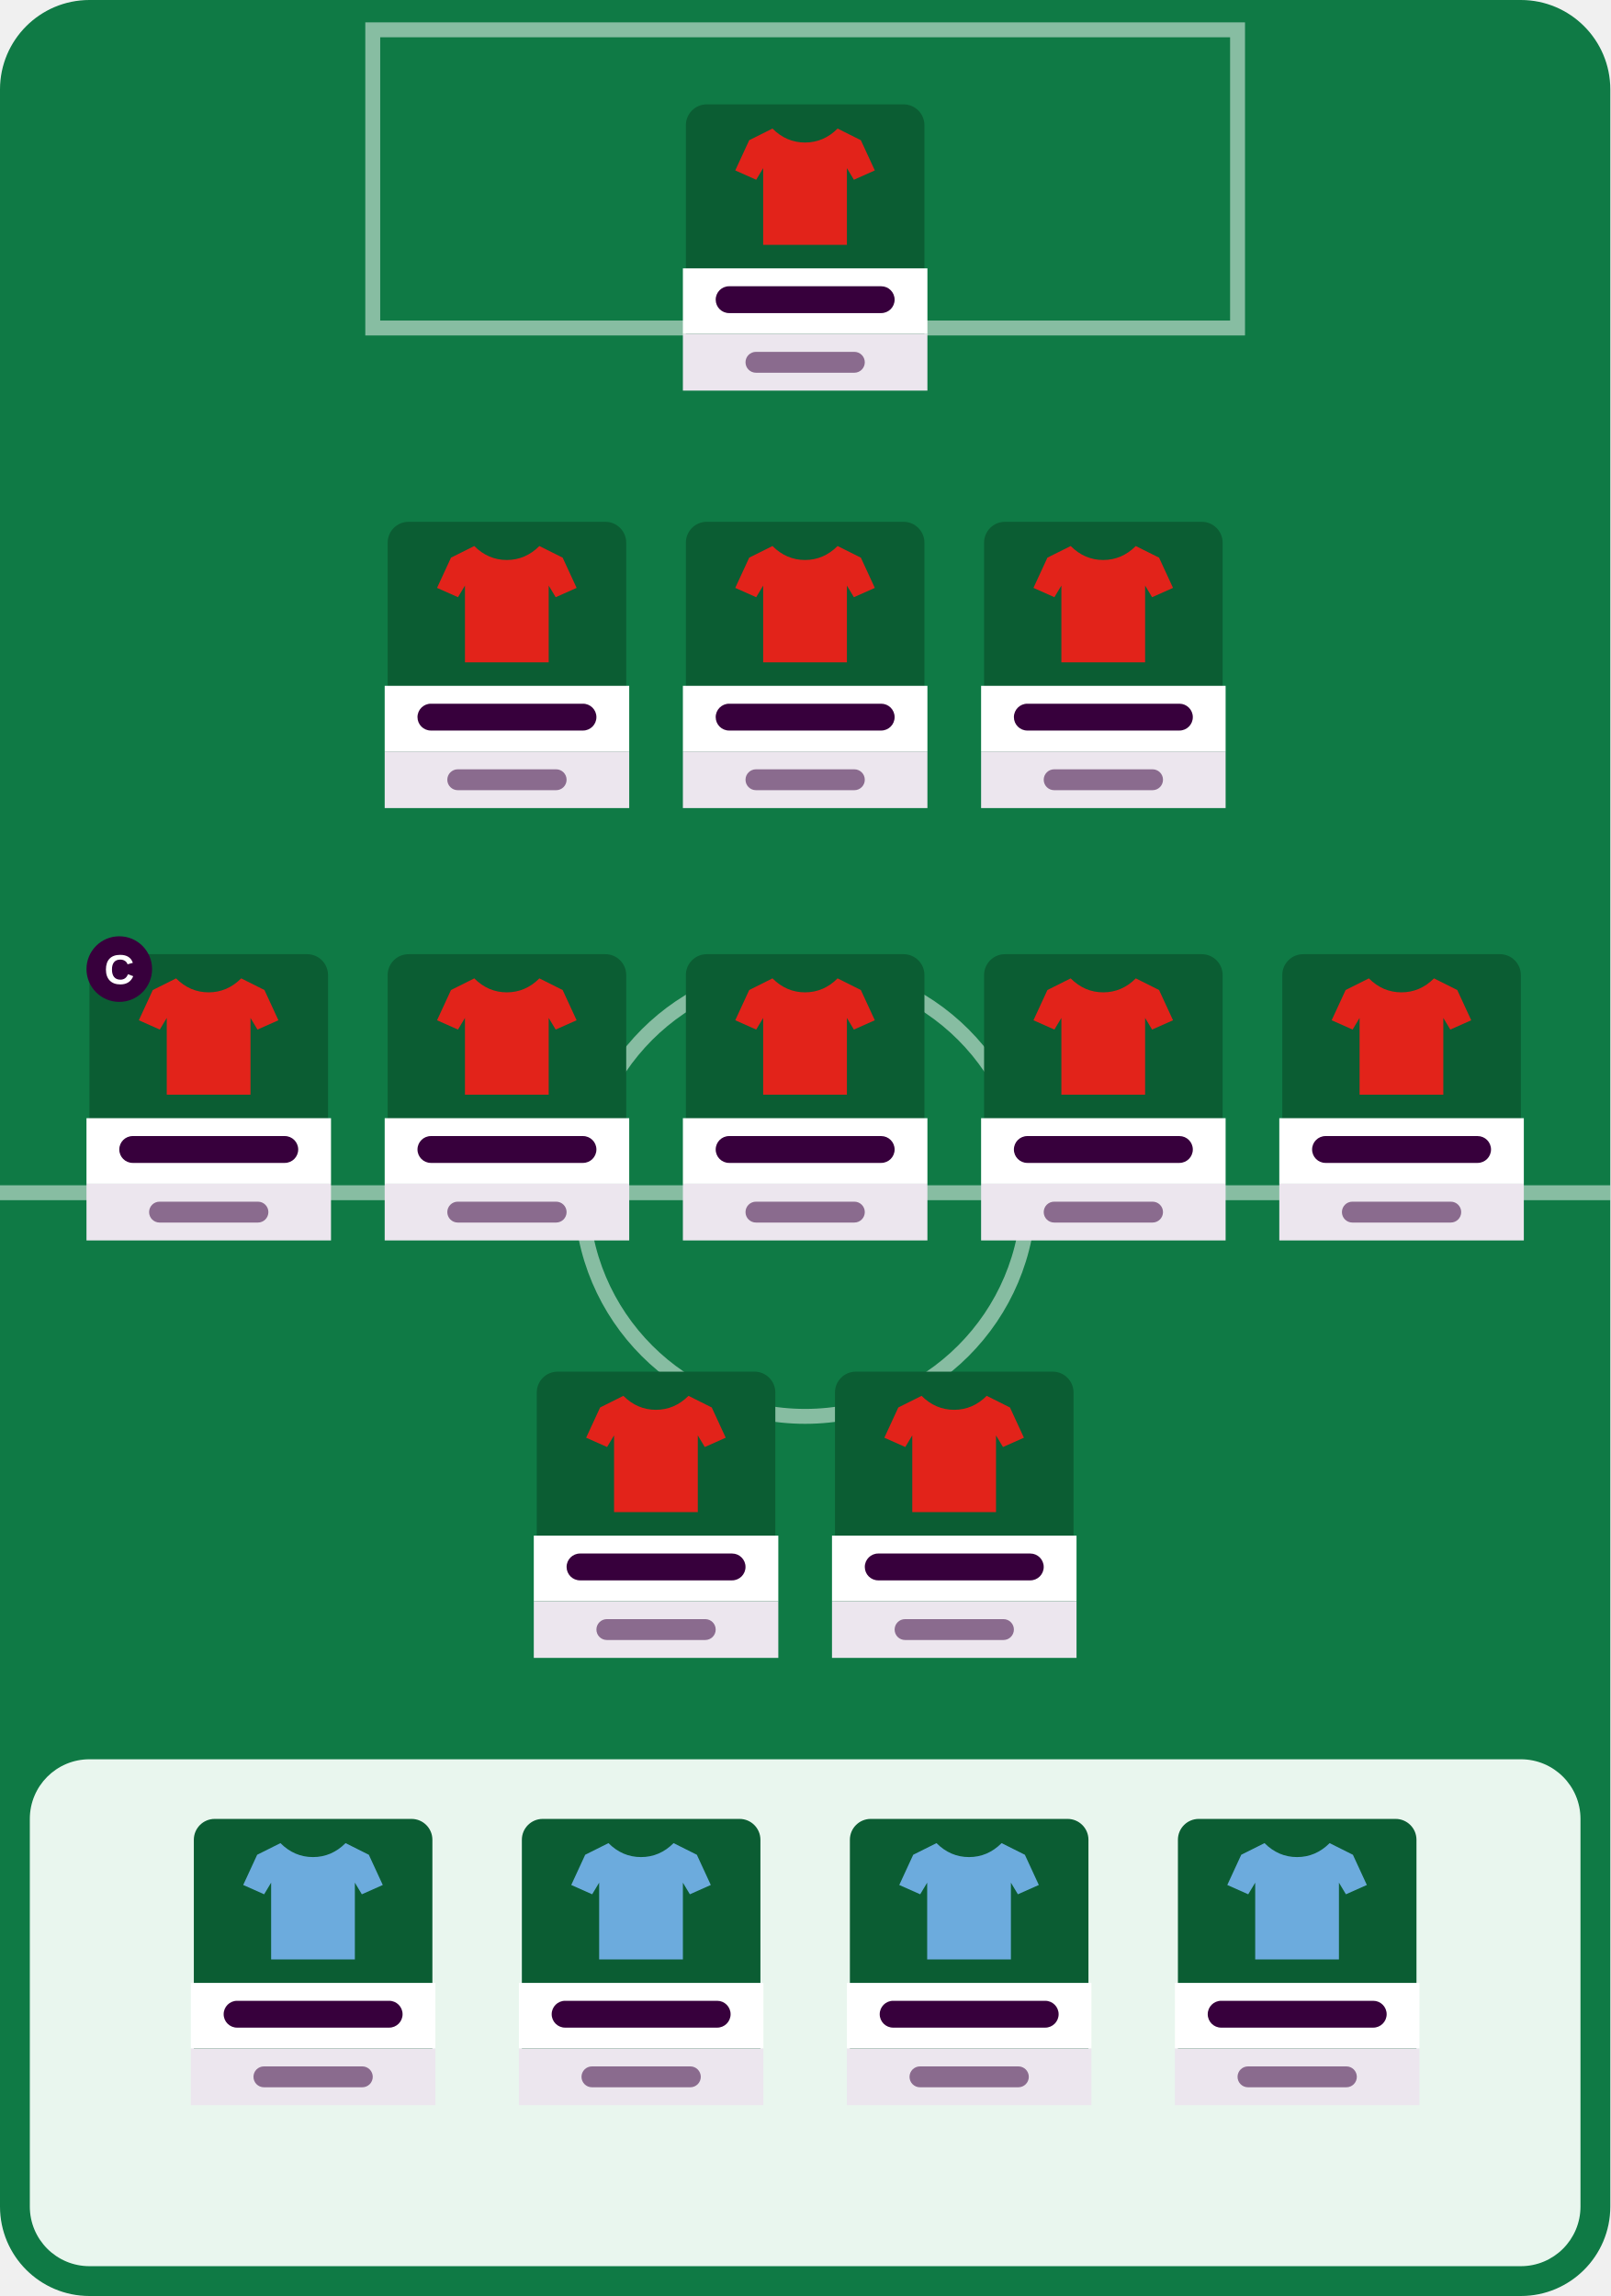
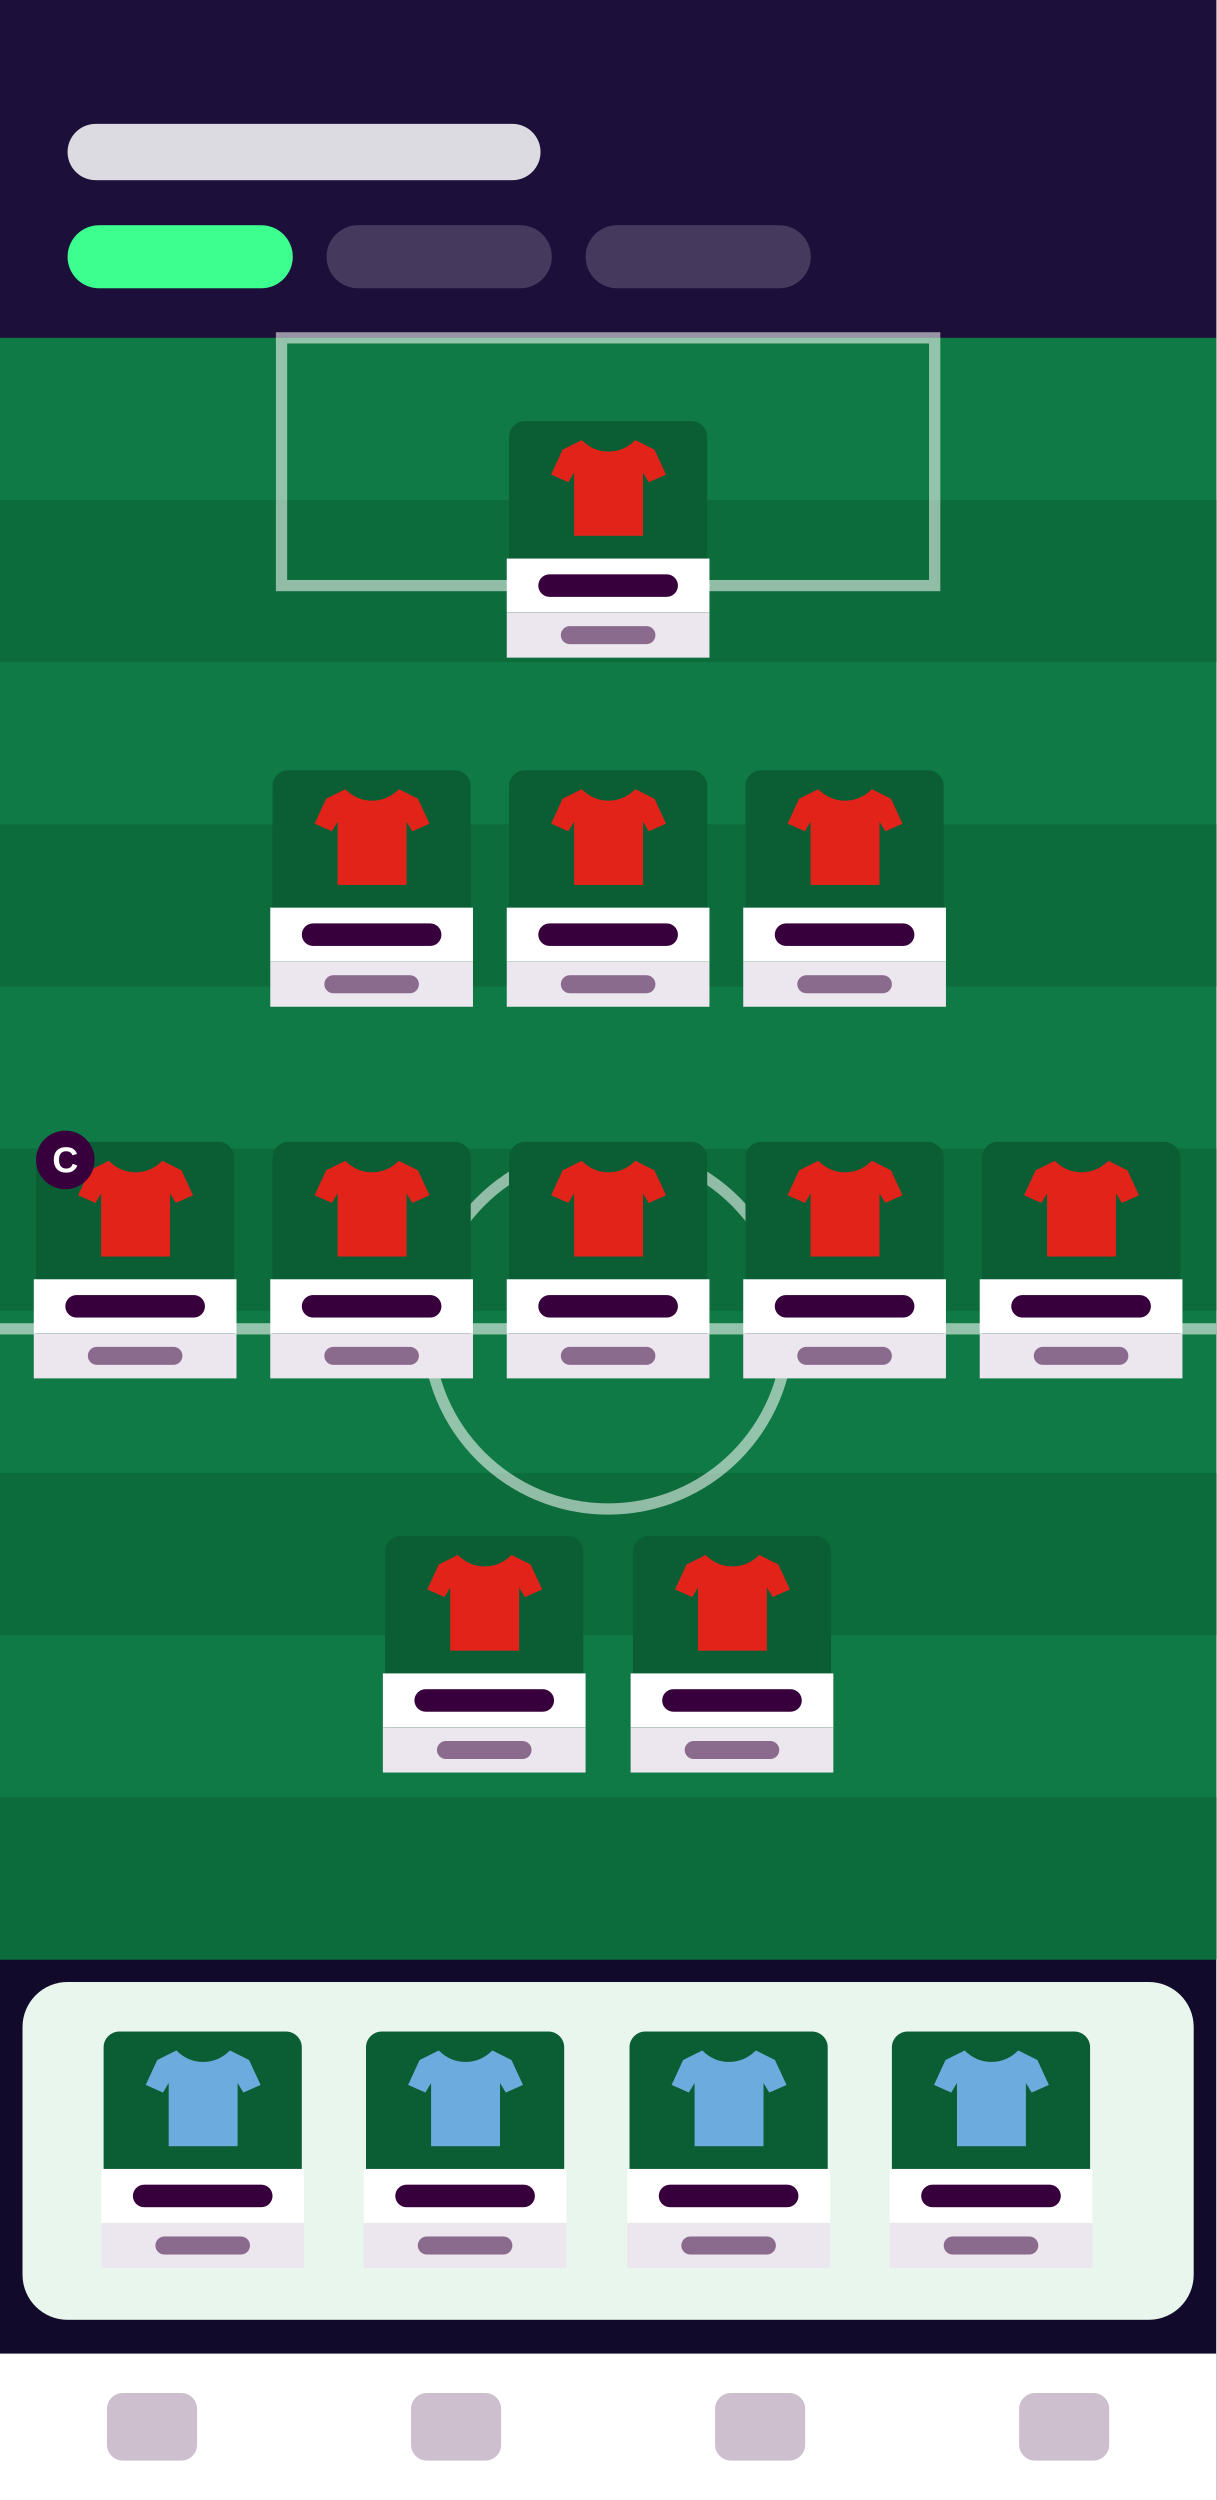
- <svg xmlns="http://www.w3.org/2000/svg" viewBox="0 0 1080 1540" role="img" aria-label="Example of a Pick Team screenshot">
-   <rect width="1080" height="1540" rx="60" fill="#0f7a45" />
-   <g fill="none" stroke="#fff" stroke-opacity=".5" stroke-width="10">
-     <rect x="250" y="20" width="580" height="200" />
-     <line x1="0" y1="800" x2="1080" y2="800" />
-     <circle cx="540" cy="800" r="150" />
+ <svg xmlns="http://www.w3.org/2000/svg" viewBox="0 0 1080 2220" role="img" aria-label="Example of a Pick Team screenshot">
+   <rect width="1080" height="2220" fill="#120a2a" />
+   <rect x="0" y="0" width="1080" height="300" fill="#1c0f3a" />
+   <rect x="60" y="110" width="420" height="50" rx="25" fill="#ffffff" opacity=".85" />
+   <rect x="60" y="200" width="200" height="56" rx="28" fill="#3cff8f" />
+   <rect x="290" y="200" width="200" height="56" rx="28" fill="#ffffff" opacity=".18" />
+   <rect x="520" y="200" width="200" height="56" rx="28" fill="#ffffff" opacity=".18" />
+   <rect x="0" y="300" width="1080" height="1440" fill="#0f7a45" />
+   <rect x="0" y="444" width="1080" height="144" fill="#0c6c3c" />
+   <rect x="0" y="732" width="1080" height="144" fill="#0c6c3c" />
+   <rect x="0" y="1020" width="1080" height="144" fill="#0c6c3c" />
+   <rect x="0" y="1308" width="1080" height="144" fill="#0c6c3c" />
+   <rect x="0" y="1596" width="1080" height="144" fill="#0c6c3c" />
+   <g fill="none" stroke="#fff" stroke-opacity=".55" stroke-width="10">
+     <rect x="250" y="300" width="580" height="220" />
+     <line x1="0" y1="1180" x2="1080" y2="1180" />
+     <circle cx="540" cy="1180" r="160" />
  </g>
-   <rect x="460" y="70" width="160" height="190" rx="14" fill="#0b5d33" />
-   <path transform="translate(490 80) scale(1.56)" d="M18 4 L8 9 L2 22 L11 26 L14 21 L14 54 L50 54 L50 21 L53 26 L62 22 L56 9 L46 4 Q40 10 32 10 Q24 10 18 4 Z" fill="#e2231a" />
-   <rect x="458" y="180" width="164" height="44" fill="#fff" />
-   <rect x="480" y="192" width="120" height="18" rx="9" fill="#37003c" />
-   <rect x="458" y="224" width="164" height="38" fill="#ece6ee" />
-   <rect x="500" y="236" width="80" height="14" rx="7" fill="#8a6b8e" />
-   <rect x="260" y="350" width="160" height="190" rx="14" fill="#0b5d33" />
-   <path transform="translate(290 360) scale(1.56)" d="M18 4 L8 9 L2 22 L11 26 L14 21 L14 54 L50 54 L50 21 L53 26 L62 22 L56 9 L46 4 Q40 10 32 10 Q24 10 18 4 Z" fill="#e2231a" />
-   <rect x="258" y="460" width="164" height="44" fill="#fff" />
-   <rect x="280" y="472" width="120" height="18" rx="9" fill="#37003c" />
-   <rect x="258" y="504" width="164" height="38" fill="#ece6ee" />
-   <rect x="300" y="516" width="80" height="14" rx="7" fill="#8a6b8e" />
-   <rect x="460" y="350" width="160" height="190" rx="14" fill="#0b5d33" />
-   <path transform="translate(490 360) scale(1.56)" d="M18 4 L8 9 L2 22 L11 26 L14 21 L14 54 L50 54 L50 21 L53 26 L62 22 L56 9 L46 4 Q40 10 32 10 Q24 10 18 4 Z" fill="#e2231a" />
-   <rect x="458" y="460" width="164" height="44" fill="#fff" />
-   <rect x="480" y="472" width="120" height="18" rx="9" fill="#37003c" />
-   <rect x="458" y="504" width="164" height="38" fill="#ece6ee" />
-   <rect x="500" y="516" width="80" height="14" rx="7" fill="#8a6b8e" />
-   <rect x="660" y="350" width="160" height="190" rx="14" fill="#0b5d33" />
-   <path transform="translate(690 360) scale(1.56)" d="M18 4 L8 9 L2 22 L11 26 L14 21 L14 54 L50 54 L50 21 L53 26 L62 22 L56 9 L46 4 Q40 10 32 10 Q24 10 18 4 Z" fill="#e2231a" />
-   <rect x="658" y="460" width="164" height="44" fill="#fff" />
-   <rect x="680" y="472" width="120" height="18" rx="9" fill="#37003c" />
-   <rect x="658" y="504" width="164" height="38" fill="#ece6ee" />
-   <rect x="700" y="516" width="80" height="14" rx="7" fill="#8a6b8e" />
-   <rect x="60" y="640" width="160" height="190" rx="14" fill="#0b5d33" />
-   <path transform="translate(90 650) scale(1.56)" d="M18 4 L8 9 L2 22 L11 26 L14 21 L14 54 L50 54 L50 21 L53 26 L62 22 L56 9 L46 4 Q40 10 32 10 Q24 10 18 4 Z" fill="#e2231a" />
-   <rect x="58" y="750" width="164" height="44" fill="#fff" />
-   <rect x="80" y="762" width="120" height="18" rx="9" fill="#37003c" />
-   <rect x="58" y="794" width="164" height="38" fill="#ece6ee" />
-   <rect x="100" y="806" width="80" height="14" rx="7" fill="#8a6b8e" />
-   <rect x="260" y="640" width="160" height="190" rx="14" fill="#0b5d33" />
-   <path transform="translate(290 650) scale(1.56)" d="M18 4 L8 9 L2 22 L11 26 L14 21 L14 54 L50 54 L50 21 L53 26 L62 22 L56 9 L46 4 Q40 10 32 10 Q24 10 18 4 Z" fill="#e2231a" />
-   <rect x="258" y="750" width="164" height="44" fill="#fff" />
-   <rect x="280" y="762" width="120" height="18" rx="9" fill="#37003c" />
-   <rect x="258" y="794" width="164" height="38" fill="#ece6ee" />
-   <rect x="300" y="806" width="80" height="14" rx="7" fill="#8a6b8e" />
-   <rect x="460" y="640" width="160" height="190" rx="14" fill="#0b5d33" />
-   <path transform="translate(490 650) scale(1.56)" d="M18 4 L8 9 L2 22 L11 26 L14 21 L14 54 L50 54 L50 21 L53 26 L62 22 L56 9 L46 4 Q40 10 32 10 Q24 10 18 4 Z" fill="#e2231a" />
-   <rect x="458" y="750" width="164" height="44" fill="#fff" />
-   <rect x="480" y="762" width="120" height="18" rx="9" fill="#37003c" />
-   <rect x="458" y="794" width="164" height="38" fill="#ece6ee" />
-   <rect x="500" y="806" width="80" height="14" rx="7" fill="#8a6b8e" />
-   <rect x="660" y="640" width="160" height="190" rx="14" fill="#0b5d33" />
-   <path transform="translate(690 650) scale(1.56)" d="M18 4 L8 9 L2 22 L11 26 L14 21 L14 54 L50 54 L50 21 L53 26 L62 22 L56 9 L46 4 Q40 10 32 10 Q24 10 18 4 Z" fill="#e2231a" />
-   <rect x="658" y="750" width="164" height="44" fill="#fff" />
-   <rect x="680" y="762" width="120" height="18" rx="9" fill="#37003c" />
-   <rect x="658" y="794" width="164" height="38" fill="#ece6ee" />
-   <rect x="700" y="806" width="80" height="14" rx="7" fill="#8a6b8e" />
-   <rect x="860" y="640" width="160" height="190" rx="14" fill="#0b5d33" />
-   <path transform="translate(890 650) scale(1.56)" d="M18 4 L8 9 L2 22 L11 26 L14 21 L14 54 L50 54 L50 21 L53 26 L62 22 L56 9 L46 4 Q40 10 32 10 Q24 10 18 4 Z" fill="#e2231a" />
-   <rect x="858" y="750" width="164" height="44" fill="#fff" />
-   <rect x="880" y="762" width="120" height="18" rx="9" fill="#37003c" />
-   <rect x="858" y="794" width="164" height="38" fill="#ece6ee" />
-   <rect x="900" y="806" width="80" height="14" rx="7" fill="#8a6b8e" />
-   <rect x="360" y="920" width="160" height="190" rx="14" fill="#0b5d33" />
-   <path transform="translate(390 930) scale(1.56)" d="M18 4 L8 9 L2 22 L11 26 L14 21 L14 54 L50 54 L50 21 L53 26 L62 22 L56 9 L46 4 Q40 10 32 10 Q24 10 18 4 Z" fill="#e2231a" />
-   <rect x="358" y="1030" width="164" height="44" fill="#fff" />
-   <rect x="380" y="1042" width="120" height="18" rx="9" fill="#37003c" />
-   <rect x="358" y="1074" width="164" height="38" fill="#ece6ee" />
-   <rect x="400" y="1086" width="80" height="14" rx="7" fill="#8a6b8e" />
-   <rect x="560" y="920" width="160" height="190" rx="14" fill="#0b5d33" />
-   <path transform="translate(590 930) scale(1.56)" d="M18 4 L8 9 L2 22 L11 26 L14 21 L14 54 L50 54 L50 21 L53 26 L62 22 L56 9 L46 4 Q40 10 32 10 Q24 10 18 4 Z" fill="#e2231a" />
-   <rect x="558" y="1030" width="164" height="44" fill="#fff" />
-   <rect x="580" y="1042" width="120" height="18" rx="9" fill="#37003c" />
-   <rect x="558" y="1074" width="164" height="38" fill="#ece6ee" />
-   <rect x="600" y="1086" width="80" height="14" rx="7" fill="#8a6b8e" />
-   <rect x="20" y="1180" width="1040" height="340" rx="40" fill="#e9f6ee" />
-   <rect x="130" y="1220" width="160" height="190" rx="14" fill="#0b5d33" />
-   <path transform="translate(160 1230) scale(1.56)" d="M18 4 L8 9 L2 22 L11 26 L14 21 L14 54 L50 54 L50 21 L53 26 L62 22 L56 9 L46 4 Q40 10 32 10 Q24 10 18 4 Z" fill="#6cabdd" />
-   <rect x="128" y="1330" width="164" height="44" fill="#fff" />
-   <rect x="150" y="1342" width="120" height="18" rx="9" fill="#37003c" />
-   <rect x="128" y="1374" width="164" height="38" fill="#ece6ee" />
-   <rect x="170" y="1386" width="80" height="14" rx="7" fill="#8a6b8e" />
-   <rect x="350" y="1220" width="160" height="190" rx="14" fill="#0b5d33" />
-   <path transform="translate(380 1230) scale(1.56)" d="M18 4 L8 9 L2 22 L11 26 L14 21 L14 54 L50 54 L50 21 L53 26 L62 22 L56 9 L46 4 Q40 10 32 10 Q24 10 18 4 Z" fill="#6cabdd" />
-   <rect x="348" y="1330" width="164" height="44" fill="#fff" />
-   <rect x="370" y="1342" width="120" height="18" rx="9" fill="#37003c" />
-   <rect x="348" y="1374" width="164" height="38" fill="#ece6ee" />
-   <rect x="390" y="1386" width="80" height="14" rx="7" fill="#8a6b8e" />
-   <rect x="570" y="1220" width="160" height="190" rx="14" fill="#0b5d33" />
-   <path transform="translate(600 1230) scale(1.56)" d="M18 4 L8 9 L2 22 L11 26 L14 21 L14 54 L50 54 L50 21 L53 26 L62 22 L56 9 L46 4 Q40 10 32 10 Q24 10 18 4 Z" fill="#6cabdd" />
-   <rect x="568" y="1330" width="164" height="44" fill="#fff" />
-   <rect x="590" y="1342" width="120" height="18" rx="9" fill="#37003c" />
-   <rect x="568" y="1374" width="164" height="38" fill="#ece6ee" />
-   <rect x="610" y="1386" width="80" height="14" rx="7" fill="#8a6b8e" />
-   <rect x="790" y="1220" width="160" height="190" rx="14" fill="#0b5d33" />
-   <path transform="translate(820 1230) scale(1.56)" d="M18 4 L8 9 L2 22 L11 26 L14 21 L14 54 L50 54 L50 21 L53 26 L62 22 L56 9 L46 4 Q40 10 32 10 Q24 10 18 4 Z" fill="#6cabdd" />
-   <rect x="788" y="1330" width="164" height="44" fill="#fff" />
-   <rect x="810" y="1342" width="120" height="18" rx="9" fill="#37003c" />
-   <rect x="788" y="1374" width="164" height="38" fill="#ece6ee" />
-   <rect x="830" y="1386" width="80" height="14" rx="7" fill="#8a6b8e" />
-   <circle cx="80" cy="650" r="22" fill="#37003c" />
-   <text x="80" y="660" text-anchor="middle" font-family="Arial" font-weight="700" font-size="28" fill="#fff">C</text>
+   <rect x="452" y="374" width="176" height="208" rx="14" fill="#0b5d33" />
+   <path transform="translate(486 384) scale(1.7)" d="M18 4 L8 9 L2 22 L11 26 L14 21 L14 54 L50 54 L50 21 L53 26 L62 22 L56 9 L46 4 Q40 10 32 10 Q24 10 18 4 Z" fill="#e2231a" />
+   <rect x="450" y="496" width="180" height="48" fill="#fff" />
+   <rect x="478" y="510" width="124" height="20" rx="10" fill="#37003c" />
+   <rect x="450" y="544" width="180" height="40" fill="#ece6ee" />
+   <rect x="498" y="556" width="84" height="16" rx="8" fill="#8a6b8e" />
+   <rect x="242" y="684" width="176" height="208" rx="14" fill="#0b5d33" />
+   <path transform="translate(276 694) scale(1.7)" d="M18 4 L8 9 L2 22 L11 26 L14 21 L14 54 L50 54 L50 21 L53 26 L62 22 L56 9 L46 4 Q40 10 32 10 Q24 10 18 4 Z" fill="#e2231a" />
+   <rect x="240" y="806" width="180" height="48" fill="#fff" />
+   <rect x="268" y="820" width="124" height="20" rx="10" fill="#37003c" />
+   <rect x="240" y="854" width="180" height="40" fill="#ece6ee" />
+   <rect x="288" y="866" width="84" height="16" rx="8" fill="#8a6b8e" />
+   <rect x="452" y="684" width="176" height="208" rx="14" fill="#0b5d33" />
+   <path transform="translate(486 694) scale(1.7)" d="M18 4 L8 9 L2 22 L11 26 L14 21 L14 54 L50 54 L50 21 L53 26 L62 22 L56 9 L46 4 Q40 10 32 10 Q24 10 18 4 Z" fill="#e2231a" />
+   <rect x="450" y="806" width="180" height="48" fill="#fff" />
+   <rect x="478" y="820" width="124" height="20" rx="10" fill="#37003c" />
+   <rect x="450" y="854" width="180" height="40" fill="#ece6ee" />
+   <rect x="498" y="866" width="84" height="16" rx="8" fill="#8a6b8e" />
+   <rect x="662" y="684" width="176" height="208" rx="14" fill="#0b5d33" />
+   <path transform="translate(696 694) scale(1.7)" d="M18 4 L8 9 L2 22 L11 26 L14 21 L14 54 L50 54 L50 21 L53 26 L62 22 L56 9 L46 4 Q40 10 32 10 Q24 10 18 4 Z" fill="#e2231a" />
+   <rect x="660" y="806" width="180" height="48" fill="#fff" />
+   <rect x="688" y="820" width="124" height="20" rx="10" fill="#37003c" />
+   <rect x="660" y="854" width="180" height="40" fill="#ece6ee" />
+   <rect x="708" y="866" width="84" height="16" rx="8" fill="#8a6b8e" />
+   <rect x="32" y="1014" width="176" height="208" rx="14" fill="#0b5d33" />
+   <path transform="translate(66 1024) scale(1.7)" d="M18 4 L8 9 L2 22 L11 26 L14 21 L14 54 L50 54 L50 21 L53 26 L62 22 L56 9 L46 4 Q40 10 32 10 Q24 10 18 4 Z" fill="#e2231a" />
+   <rect x="30" y="1136" width="180" height="48" fill="#fff" />
+   <rect x="58" y="1150" width="124" height="20" rx="10" fill="#37003c" />
+   <rect x="30" y="1184" width="180" height="40" fill="#ece6ee" />
+   <rect x="78" y="1196" width="84" height="16" rx="8" fill="#8a6b8e" />
+   <rect x="242" y="1014" width="176" height="208" rx="14" fill="#0b5d33" />
+   <path transform="translate(276 1024) scale(1.7)" d="M18 4 L8 9 L2 22 L11 26 L14 21 L14 54 L50 54 L50 21 L53 26 L62 22 L56 9 L46 4 Q40 10 32 10 Q24 10 18 4 Z" fill="#e2231a" />
+   <rect x="240" y="1136" width="180" height="48" fill="#fff" />
+   <rect x="268" y="1150" width="124" height="20" rx="10" fill="#37003c" />
+   <rect x="240" y="1184" width="180" height="40" fill="#ece6ee" />
+   <rect x="288" y="1196" width="84" height="16" rx="8" fill="#8a6b8e" />
+   <rect x="452" y="1014" width="176" height="208" rx="14" fill="#0b5d33" />
+   <path transform="translate(486 1024) scale(1.7)" d="M18 4 L8 9 L2 22 L11 26 L14 21 L14 54 L50 54 L50 21 L53 26 L62 22 L56 9 L46 4 Q40 10 32 10 Q24 10 18 4 Z" fill="#e2231a" />
+   <rect x="450" y="1136" width="180" height="48" fill="#fff" />
+   <rect x="478" y="1150" width="124" height="20" rx="10" fill="#37003c" />
+   <rect x="450" y="1184" width="180" height="40" fill="#ece6ee" />
+   <rect x="498" y="1196" width="84" height="16" rx="8" fill="#8a6b8e" />
+   <rect x="662" y="1014" width="176" height="208" rx="14" fill="#0b5d33" />
+   <path transform="translate(696 1024) scale(1.7)" d="M18 4 L8 9 L2 22 L11 26 L14 21 L14 54 L50 54 L50 21 L53 26 L62 22 L56 9 L46 4 Q40 10 32 10 Q24 10 18 4 Z" fill="#e2231a" />
+   <rect x="660" y="1136" width="180" height="48" fill="#fff" />
+   <rect x="688" y="1150" width="124" height="20" rx="10" fill="#37003c" />
+   <rect x="660" y="1184" width="180" height="40" fill="#ece6ee" />
+   <rect x="708" y="1196" width="84" height="16" rx="8" fill="#8a6b8e" />
+   <rect x="872" y="1014" width="176" height="208" rx="14" fill="#0b5d33" />
+   <path transform="translate(906 1024) scale(1.7)" d="M18 4 L8 9 L2 22 L11 26 L14 21 L14 54 L50 54 L50 21 L53 26 L62 22 L56 9 L46 4 Q40 10 32 10 Q24 10 18 4 Z" fill="#e2231a" />
+   <rect x="870" y="1136" width="180" height="48" fill="#fff" />
+   <rect x="898" y="1150" width="124" height="20" rx="10" fill="#37003c" />
+   <rect x="870" y="1184" width="180" height="40" fill="#ece6ee" />
+   <rect x="918" y="1196" width="84" height="16" rx="8" fill="#8a6b8e" />
+   <rect x="342" y="1364" width="176" height="208" rx="14" fill="#0b5d33" />
+   <path transform="translate(376 1374) scale(1.7)" d="M18 4 L8 9 L2 22 L11 26 L14 21 L14 54 L50 54 L50 21 L53 26 L62 22 L56 9 L46 4 Q40 10 32 10 Q24 10 18 4 Z" fill="#e2231a" />
+   <rect x="340" y="1486" width="180" height="48" fill="#fff" />
+   <rect x="368" y="1500" width="124" height="20" rx="10" fill="#37003c" />
+   <rect x="340" y="1534" width="180" height="40" fill="#ece6ee" />
+   <rect x="388" y="1546" width="84" height="16" rx="8" fill="#8a6b8e" />
+   <rect x="562" y="1364" width="176" height="208" rx="14" fill="#0b5d33" />
+   <path transform="translate(596 1374) scale(1.7)" d="M18 4 L8 9 L2 22 L11 26 L14 21 L14 54 L50 54 L50 21 L53 26 L62 22 L56 9 L46 4 Q40 10 32 10 Q24 10 18 4 Z" fill="#e2231a" />
+   <rect x="560" y="1486" width="180" height="48" fill="#fff" />
+   <rect x="588" y="1500" width="124" height="20" rx="10" fill="#37003c" />
+   <rect x="560" y="1534" width="180" height="40" fill="#ece6ee" />
+   <rect x="608" y="1546" width="84" height="16" rx="8" fill="#8a6b8e" />
+   <circle cx="58" cy="1030" r="26" fill="#37003c" />
+   <text x="58" y="1041" text-anchor="middle" font-family="Arial" font-weight="700" font-size="32" fill="#fff">C</text>
+   <rect x="20" y="1760" width="1040" height="300" rx="40" fill="#e9f6ee" />
+   <rect x="92" y="1804" width="176" height="208" rx="14" fill="#0b5d33" />
+   <path transform="translate(126 1814) scale(1.7)" d="M18 4 L8 9 L2 22 L11 26 L14 21 L14 54 L50 54 L50 21 L53 26 L62 22 L56 9 L46 4 Q40 10 32 10 Q24 10 18 4 Z" fill="#6cabdd" />
+   <rect x="90" y="1926" width="180" height="48" fill="#fff" />
+   <rect x="118" y="1940" width="124" height="20" rx="10" fill="#37003c" />
+   <rect x="90" y="1974" width="180" height="40" fill="#ece6ee" />
+   <rect x="138" y="1986" width="84" height="16" rx="8" fill="#8a6b8e" />
+   <rect x="325" y="1804" width="176" height="208" rx="14" fill="#0b5d33" />
+   <path transform="translate(359 1814) scale(1.7)" d="M18 4 L8 9 L2 22 L11 26 L14 21 L14 54 L50 54 L50 21 L53 26 L62 22 L56 9 L46 4 Q40 10 32 10 Q24 10 18 4 Z" fill="#6cabdd" />
+   <rect x="323" y="1926" width="180" height="48" fill="#fff" />
+   <rect x="351" y="1940" width="124" height="20" rx="10" fill="#37003c" />
+   <rect x="323" y="1974" width="180" height="40" fill="#ece6ee" />
+   <rect x="371" y="1986" width="84" height="16" rx="8" fill="#8a6b8e" />
+   <rect x="559" y="1804" width="176" height="208" rx="14" fill="#0b5d33" />
+   <path transform="translate(593 1814) scale(1.7)" d="M18 4 L8 9 L2 22 L11 26 L14 21 L14 54 L50 54 L50 21 L53 26 L62 22 L56 9 L46 4 Q40 10 32 10 Q24 10 18 4 Z" fill="#6cabdd" />
+   <rect x="557" y="1926" width="180" height="48" fill="#fff" />
+   <rect x="585" y="1940" width="124" height="20" rx="10" fill="#37003c" />
+   <rect x="557" y="1974" width="180" height="40" fill="#ece6ee" />
+   <rect x="605" y="1986" width="84" height="16" rx="8" fill="#8a6b8e" />
+   <rect x="792" y="1804" width="176" height="208" rx="14" fill="#0b5d33" />
+   <path transform="translate(826 1814) scale(1.7)" d="M18 4 L8 9 L2 22 L11 26 L14 21 L14 54 L50 54 L50 21 L53 26 L62 22 L56 9 L46 4 Q40 10 32 10 Q24 10 18 4 Z" fill="#6cabdd" />
+   <rect x="790" y="1926" width="180" height="48" fill="#fff" />
+   <rect x="818" y="1940" width="124" height="20" rx="10" fill="#37003c" />
+   <rect x="790" y="1974" width="180" height="40" fill="#ece6ee" />
+   <rect x="838" y="1986" width="84" height="16" rx="8" fill="#8a6b8e" />
+   <rect x="0" y="2090" width="1080" height="130" fill="#ffffff" />
+   <rect x="95" y="2125" width="80" height="60" rx="14" fill="#37003c" opacity=".25" />
+   <rect x="365" y="2125" width="80" height="60" rx="14" fill="#37003c" opacity=".25" />
+   <rect x="635" y="2125" width="80" height="60" rx="14" fill="#37003c" opacity=".25" />
+   <rect x="905" y="2125" width="80" height="60" rx="14" fill="#37003c" opacity=".25" />
</svg>
